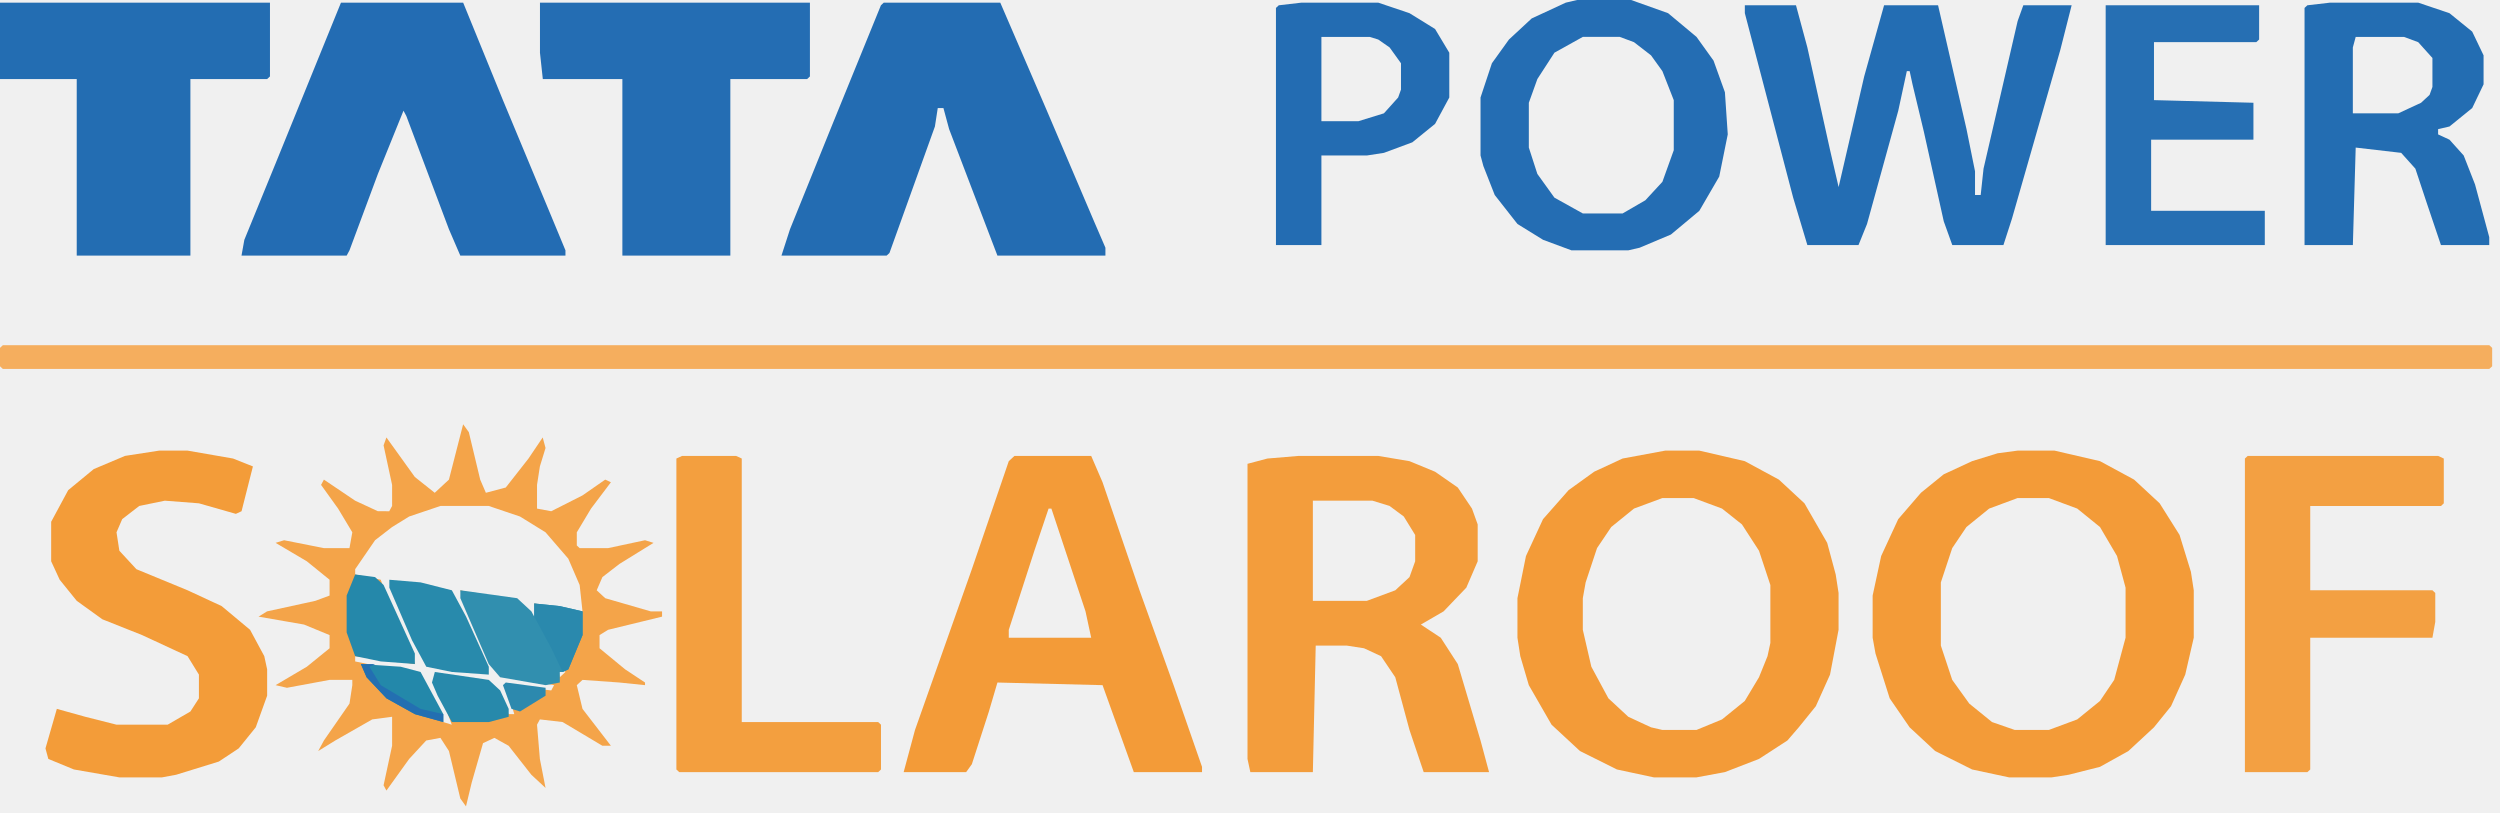
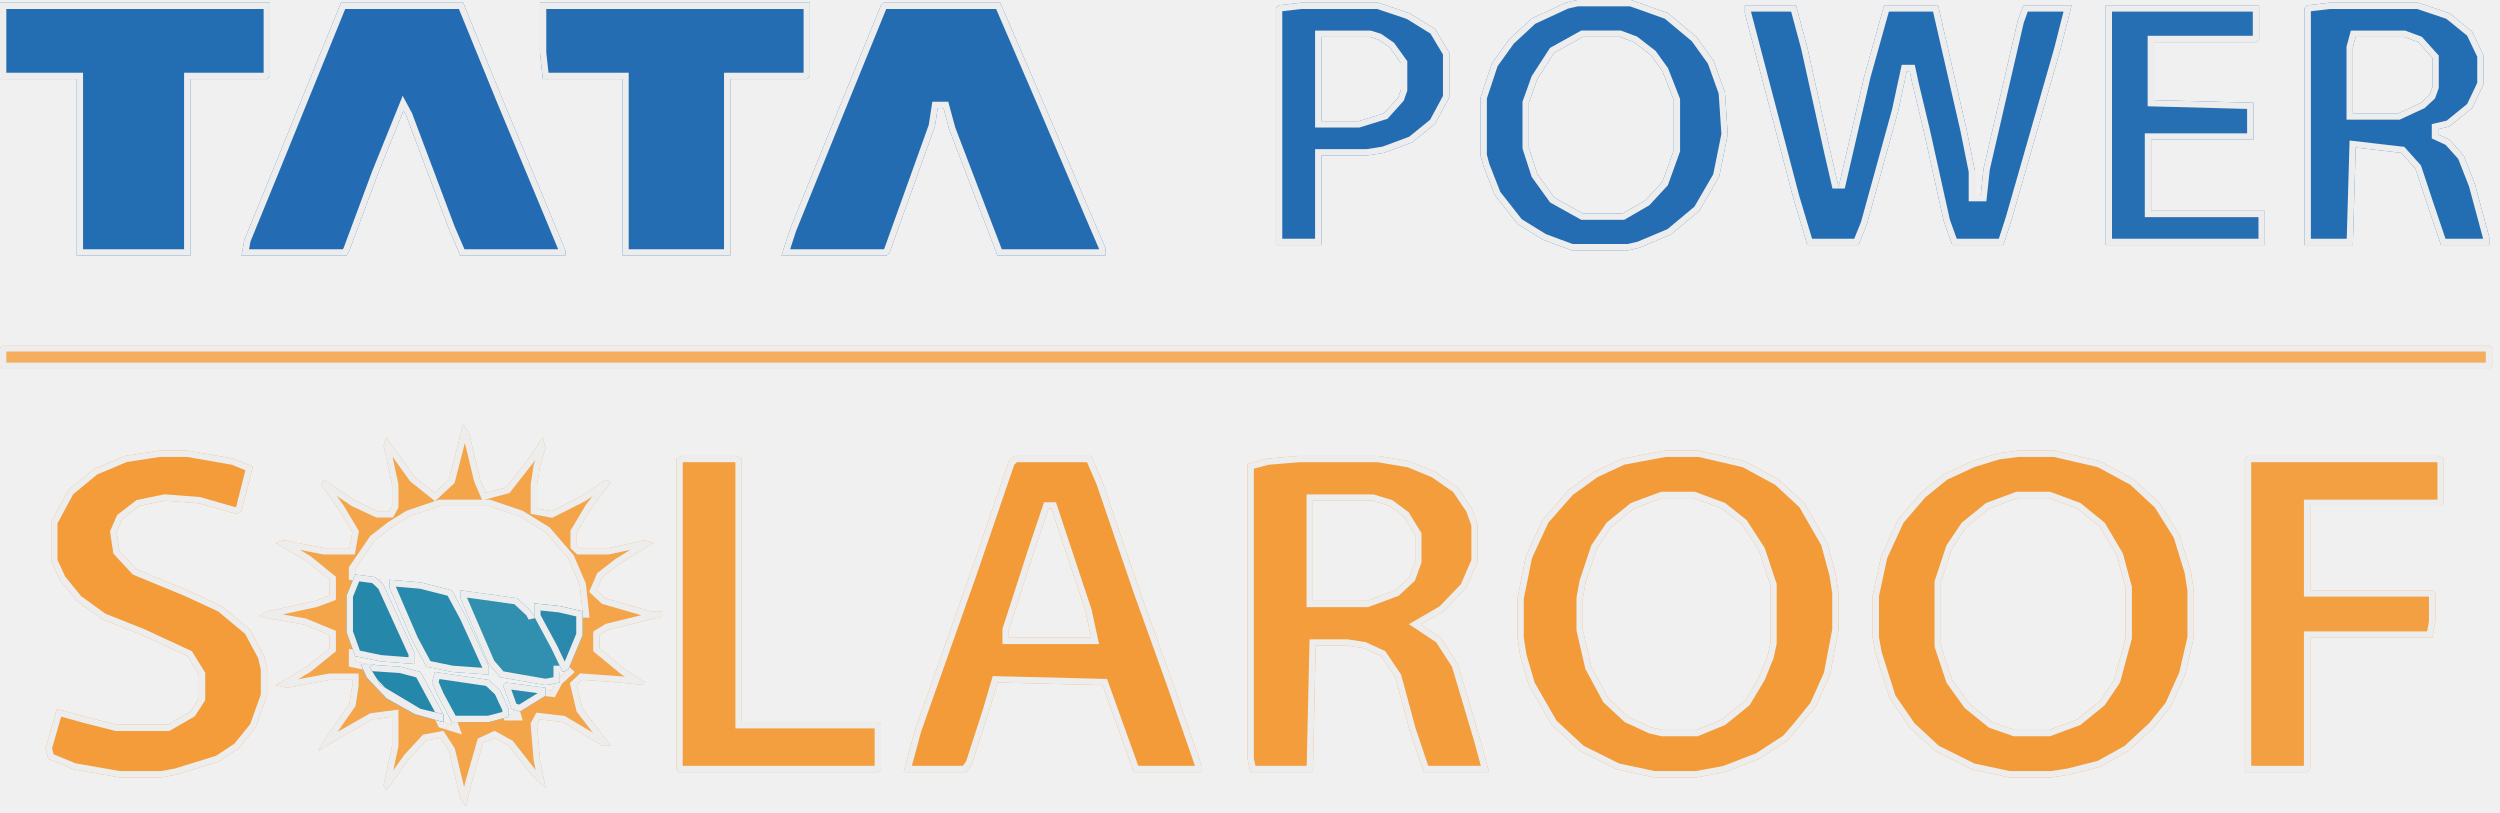
- <svg xmlns="http://www.w3.org/2000/svg" width="514" height="167" viewBox="0 0 514 167" fill="none">
+ <svg xmlns="http://www.w3.org/2000/svg" xmlns:xlink="http://www.w3.org/1999/xlink" width="514" height="167" viewBox="0 0 514 167" fill="none">
  <path d="M0.585 70.976H511.801L512.387 71.518V75.31L511.801 75.852H0.585L0 75.311V71.518L0.585 70.976Z" fill="#F5AE5E" />
-   <path d="M414.813 92.647H422.41L431.756 94.814L438.768 98.606L444.025 103.483L448.118 109.984L450.452 117.569L451.037 121.361V131.114L449.285 138.699L446.362 145.2L442.858 149.535L437.598 154.411L431.756 157.662L425.329 159.287L421.825 159.829H413.061L405.463 158.203L397.87 154.411L392.613 149.534L388.52 143.575L385.601 134.364L385.016 131.113V122.445L386.768 114.318L390.276 106.733L394.947 101.315L399.622 97.522L405.463 94.814L410.723 93.189L414.813 92.647ZM414.813 102.399L408.971 104.566L404.297 108.358L401.378 112.692L399.04 119.736V132.739L401.378 139.783L404.882 144.659L409.557 148.451L414.228 150.077H421.24L427.081 147.909L431.756 144.117L434.679 139.783L437.016 131.114V120.82L435.26 114.318L431.756 108.358L427.081 104.566L421.24 102.399H414.813Z" fill="#F39B38" />
-   <path d="M342.369 92.647H349.378L358.727 94.814L365.739 98.606L370.996 103.483L375.67 111.609L377.422 118.111L378.008 121.903V129.488L376.256 138.699L373.333 145.2L369.829 149.535L367.491 152.244L361.65 156.036L354.638 158.745L348.796 159.829H340.032L332.438 158.203L324.841 154.411L318.999 148.993L314.324 140.866L312.572 134.907L311.987 131.114V122.987L313.739 114.318L317.247 106.733L322.503 100.774L327.763 96.981L333.605 94.272L342.369 92.647ZM341.784 102.399L335.942 104.566L331.267 108.358L328.349 112.692L326.011 119.736L325.426 122.987V129.488L327.178 137.074L330.686 143.575L334.775 147.368L339.446 149.535L341.784 150.077H348.796L354.052 147.909L358.727 144.117L361.65 139.241L363.402 134.907L363.987 132.198V120.278L361.65 113.235L358.142 107.817L354.052 104.566L348.211 102.399L341.784 102.399Z" fill="#F39B38" />
-   <path d="M70.103 0.544H95.225L103.404 20.59L113.335 44.429L116.258 51.472V52.556L94.64 52.556L92.302 47.138L83.538 23.841L82.957 22.757L77.697 35.76L71.855 51.472L71.27 52.555L49.652 52.556L50.237 49.305L56.664 33.593L70.103 0.544Z" fill="#236CB3" />
-   <path d="M181.701 0.544H205.656L215.006 22.216L224.937 45.513L227.274 50.931V52.556L205.071 52.556L195.14 26.55L193.969 22.216H192.803L192.217 26.008L182.872 52.014L182.286 52.556H160.668L162.42 47.138L171.185 25.466L181.119 1.086L181.701 0.544Z" fill="#236CB2" />
-   <path d="M95.221 87.231L96.392 88.856L98.729 98.608L99.896 101.317L103.985 100.233L108.66 94.274L111.579 89.939L112.164 92.107L110.998 95.899L110.412 99.692V104.568L113.335 105.109L119.758 101.859L124.433 98.608L125.604 99.15L121.514 104.568L118.591 109.444V112.153L119.177 112.694L125.018 112.695L132.616 111.07L134.368 111.611L127.356 115.946L123.851 118.655L122.681 121.363L124.433 122.989L133.782 125.697L136.12 125.698V126.782L125.018 129.49L123.266 130.574V133.283L128.526 137.617L132.616 140.326V140.868L127.356 140.326L119.762 139.785L118.591 140.868L119.762 145.744L125.604 153.329H123.851L115.672 148.453L110.998 147.911L110.412 148.995L110.998 156.039L112.164 161.998L109.246 159.289L104.571 153.33L101.648 151.705L99.314 152.788L96.977 160.915L95.806 165.791L94.64 164.166L92.302 154.414L90.55 151.705L87.627 152.246L84.123 156.039L79.449 162.54L78.863 161.457L80.615 153.33V147.37L76.526 147.912L68.932 152.246L65.424 154.414L66.595 152.246L71.855 144.661L72.436 140.869V139.785L67.762 139.785L58.997 141.41L56.66 140.868L63.087 137.076L67.762 133.283V130.575L62.505 128.407L53.156 126.782L54.908 125.698L64.839 123.531L67.762 122.448V119.197L63.087 115.404L56.66 111.611L58.412 111.07L66.595 112.695L71.851 112.695L72.436 109.444L69.514 104.568L66.01 99.692L66.595 98.608L73.022 102.942L77.693 105.109L80.03 105.11L80.615 104.026V99.692L78.863 91.565L79.449 89.94L85.29 98.067L89.38 101.318L92.299 98.609L95.221 87.231ZM90.546 104.026L84.123 106.194L80.615 108.36L77.111 111.069L73.022 117.029V118.112L78.278 119.196L80.03 124.072L84.705 134.367L85.29 136.534L73.022 134.909V135.992L78.278 137.076L85.29 138.159L87.042 139.785L91.132 148.454L92.884 148.996L91.132 144.119L89.38 140.327L89.965 138.701L100.481 140.327L102.233 141.952L104.571 146.828L105.738 146.827L103.985 140.868L113.335 141.952L113.917 140.868L102.819 138.701L101.063 136.534L95.221 122.989L94.636 121.364L99.311 122.448L106.323 123.531L108.66 125.698L109.827 127.866L110.412 126.782L109.827 124.073L118.006 125.698L119.762 125.698L119.177 120.28L116.839 114.862L112.164 109.444L106.908 106.194L100.481 104.026H90.546ZM114.502 136.534L115.087 139.243L116.254 138.159L114.502 136.534Z" fill="#F4A449" />
-   <path d="M267.002 93.734H283.364L289.791 94.817L295.047 96.985L299.722 100.235L302.641 104.57L303.812 107.82V115.405L301.474 120.823L296.799 125.7L292.128 128.408L296.218 131.117L299.722 136.535L304.397 152.247L306.149 158.748H292.71L289.791 150.08L286.868 139.244L283.946 134.91L280.441 133.284L276.937 132.742H270.51L269.925 158.748H257.071L256.486 156.04V95.359L260.576 94.275L267.002 93.734ZM269.925 102.944V123.532H281.027L286.868 121.365L289.791 118.656L290.958 115.405V109.987L288.62 106.195L285.702 104.028L282.194 102.944H269.925Z" fill="#F39D3C" />
-   <path d="M208.575 93.734H224.348L226.685 99.152L234.283 121.365L241.291 140.87L247.136 157.665V158.749L233.112 158.748L226.685 140.869L205.071 140.328L203.315 146.287L199.811 157.123L198.64 158.748H185.79L188.124 150.08L199.811 117.03L207.405 94.817L208.575 93.734ZM215.587 104.57L212.665 113.239L207.405 129.492V131.117L224.348 131.117L223.181 125.699L216.169 104.57H215.587Z" fill="#F39B38" />
+   <mask id="stroke0_118_2" fill="white">
+     <path d="M0.585 70.976H511.801L512.387 71.518V75.31L511.801 75.852H0.585L0 75.311V71.518L0.585 70.976Z" />
+   </mask>
+   <path d="M0.585 70.976H511.801L512.387 71.518V75.31L511.801 75.852H0.585L0 75.311V71.518L0.585 70.976Z" stroke-width="2.6" stroke="#EDEDED" mask="url(#stroke0_118_2)" />
+   <use xlink:href="#stroke1_118_2" fill="#F39B38" />
+   <mask id="stroke2_118_2" fill="white">
+     <use xlink:href="#stroke1_118_2" />
+   </mask>
+   <path d="M414.813 92.647H422.41L431.756 94.814L438.768 98.606L444.025 103.483L448.118 109.984L450.452 117.569L451.037 121.361V131.114L449.285 138.699L446.362 145.2L442.858 149.535L437.598 154.411L431.756 157.662L425.329 159.287L421.825 159.829H413.061L405.463 158.203L397.87 154.411L392.613 149.534L388.52 143.575L385.601 134.364L385.016 131.113V122.445L386.768 114.318L390.276 106.733L394.947 101.315L399.622 97.522L405.463 94.814L410.723 93.189L414.813 92.647ZM414.813 102.399L408.971 104.566L404.297 108.358L401.378 112.692L399.04 119.736V132.739L401.378 139.783L404.882 144.659L409.557 148.451L414.228 150.077H421.24L427.081 147.909L431.756 144.117L434.679 139.783L437.016 131.114V120.82L435.26 114.318L431.756 108.358L427.081 104.566L421.24 102.399H414.813Z" stroke-width="2.6" stroke="#EDEDED" mask="url(#stroke2_118_2)" />
+   <use xlink:href="#stroke3_118_2" fill="#F39B38" />
+   <mask id="stroke4_118_2" fill="white">
+     <use xlink:href="#stroke3_118_2" />
+   </mask>
+   <path d="M342.369 92.647H349.378L358.727 94.814L365.739 98.606L370.996 103.483L375.67 111.609L377.422 118.111L378.008 121.903V129.488L376.256 138.699L373.333 145.2L369.829 149.535L367.491 152.244L361.65 156.036L354.638 158.745L348.796 159.829H340.032L332.438 158.203L324.841 154.411L318.999 148.993L314.324 140.866L312.572 134.907L311.987 131.114V122.987L313.739 114.318L317.247 106.733L322.503 100.774L327.763 96.981L333.605 94.272L342.369 92.647ZM341.784 102.399L335.942 104.566L331.267 108.358L328.349 112.692L326.011 119.736L325.426 122.987V129.488L327.178 137.074L330.686 143.575L334.775 147.368L339.446 149.535L341.784 150.077H348.796L354.052 147.909L358.727 144.117L361.65 139.241L363.402 134.907L363.987 132.198V120.278L361.65 113.235L358.142 107.817L354.052 104.566L348.211 102.399L341.784 102.399Z" stroke-width="2.6" stroke="#EDEDED" mask="url(#stroke4_118_2)" />
+   <use xlink:href="#stroke5_118_2" fill="#236CB3" />
+   <mask id="stroke6_118_2" fill="white">
+     <use xlink:href="#stroke5_118_2" />
+   </mask>
+   <path d="M70.103 0.544H95.225L103.404 20.59L113.335 44.429L116.258 51.472V52.556L94.64 52.556L92.302 47.138L83.538 23.841L82.957 22.757L77.697 35.76L71.855 51.472L71.27 52.555L49.652 52.556L50.237 49.305L56.664 33.593L70.103 0.544Z" stroke-width="2.6" stroke="#EDEDED" mask="url(#stroke6_118_2)" />
+   <use xlink:href="#stroke7_118_2" fill="#236CB2" />
+   <mask id="stroke8_118_2" fill="white">
+     <use xlink:href="#stroke7_118_2" />
+   </mask>
+   <path d="M181.701 0.544H205.656L215.006 22.216L224.937 45.513L227.274 50.931V52.556L205.071 52.556L195.14 26.55L193.969 22.216H192.803L192.217 26.008L182.872 52.014L182.286 52.556H160.668L162.42 47.138L171.185 25.466L181.119 1.086L181.701 0.544Z" stroke-width="2.6" stroke="#EDEDED" mask="url(#stroke8_118_2)" />
+   <use xlink:href="#stroke9_118_2" fill="#F4A449" />
+   <mask id="stroke10_118_2" fill="white">
+     <use xlink:href="#stroke9_118_2" />
+   </mask>
+   <path d="M95.221 87.231L96.392 88.856L98.729 98.608L99.896 101.317L103.985 100.233L108.66 94.274L111.579 89.939L112.164 92.107L110.998 95.899L110.412 99.692V104.568L113.335 105.109L119.758 101.859L124.433 98.608L125.604 99.15L121.514 104.568L118.591 109.444V112.153L119.177 112.694L125.018 112.695L132.616 111.07L134.368 111.611L127.356 115.946L123.851 118.655L122.681 121.363L124.433 122.989L133.782 125.697L136.12 125.698V126.782L125.018 129.49L123.266 130.574V133.283L128.526 137.617L132.616 140.326V140.868L127.356 140.326L119.762 139.785L118.591 140.868L119.762 145.744L125.604 153.329H123.851L115.672 148.453L110.998 147.911L110.412 148.995L110.998 156.039L112.164 161.998L109.246 159.289L104.571 153.33L101.648 151.705L99.314 152.788L96.977 160.915L95.806 165.791L94.64 164.166L92.302 154.414L90.55 151.705L87.627 152.246L84.123 156.039L79.449 162.54L78.863 161.457L80.615 153.33V147.37L76.526 147.912L68.932 152.246L65.424 154.414L66.595 152.246L71.855 144.661L72.436 140.869V139.785L67.762 139.785L58.997 141.41L56.66 140.868L63.087 137.076L67.762 133.283V130.575L62.505 128.407L53.156 126.782L54.908 125.698L64.839 123.531L67.762 122.448V119.197L63.087 115.404L56.66 111.611L58.412 111.07L66.595 112.695L71.851 112.695L72.436 109.444L69.514 104.568L66.01 99.692L66.595 98.608L73.022 102.942L77.693 105.109L80.03 105.11L80.615 104.026V99.692L78.863 91.565L79.449 89.94L85.29 98.067L89.38 101.318L92.299 98.609L95.221 87.231ZM90.546 104.026L84.123 106.194L80.615 108.36L77.111 111.069L73.022 117.029V118.112L78.278 119.196L80.03 124.072L84.705 134.367L85.29 136.534L73.022 134.909V135.992L78.278 137.076L85.29 138.159L87.042 139.785L91.132 148.454L92.884 148.996L91.132 144.119L89.38 140.327L89.965 138.701L100.481 140.327L102.233 141.952L104.571 146.828L105.738 146.827L103.985 140.868L113.335 141.952L113.917 140.868L102.819 138.701L101.063 136.534L95.221 122.989L94.636 121.364L99.311 122.448L106.323 123.531L108.66 125.698L109.827 127.866L110.412 126.782L109.827 124.073L118.006 125.698L119.762 125.698L119.177 120.28L116.839 114.862L112.164 109.444L106.908 106.194L100.481 104.026H90.546ZM114.502 136.534L115.087 139.243L116.254 138.159L114.502 136.534Z" stroke-width="2.6" stroke="#EDEDED" mask="url(#stroke10_118_2)" />
+   <use xlink:href="#stroke11_118_2" fill="#F39D3C" />
+   <mask id="stroke12_118_2" fill="white">
+     <use xlink:href="#stroke11_118_2" />
+   </mask>
+   <path d="M267.002 93.734H283.364L289.791 94.817L295.047 96.985L299.722 100.235L302.641 104.57L303.812 107.82V115.405L301.474 120.823L296.799 125.7L292.128 128.408L296.218 131.117L299.722 136.535L304.397 152.247L306.149 158.748H292.71L289.791 150.08L286.868 139.244L283.946 134.91L280.441 133.284L276.937 132.742H270.51L269.925 158.748H257.071L256.486 156.04V95.359L260.576 94.275L267.002 93.734ZM269.925 102.944V123.532H281.027L286.868 121.365L289.791 118.656L290.958 115.405V109.987L288.62 106.195L285.702 104.028L282.194 102.944H269.925Z" stroke-width="2.6" stroke="#EDEDED" mask="url(#stroke12_118_2)" />
+   <use xlink:href="#stroke13_118_2" fill="#F39B38" />
+   <mask id="stroke14_118_2" fill="white">
+     <use xlink:href="#stroke13_118_2" />
+   </mask>
+   <path d="M208.575 93.734H224.348L226.685 99.152L234.283 121.365L241.291 140.87L247.136 157.665V158.749L233.112 158.748L226.685 140.869L205.071 140.328L203.315 146.287L199.811 157.123L198.64 158.748H185.79L188.124 150.08L199.811 117.03L207.405 94.817L208.575 93.734ZM215.587 104.57L212.665 113.239L207.405 129.492V131.117L224.348 131.117L223.181 125.699L216.169 104.57H215.587Z" stroke-width="2.6" stroke="#EDEDED" mask="url(#stroke14_118_2)" />
  <path d="M0 0.544H55.505V15.714L54.919 16.256H39.147V52.556L15.776 52.556V16.256H0V0.544Z" fill="#236DB2" />
+   <mask id="stroke15_118_2" fill="white">
+     <path d="M0 0.544H55.505V15.714L54.919 16.256H39.147V52.556L15.776 52.556V16.256H0V0.544Z" />
+   </mask>
+   <path d="M0 0.544H55.505V15.714L54.919 16.256H39.147V52.556L15.776 52.556V16.256H0V0.544Z" stroke-width="2.6" stroke="#EDEDED" mask="url(#stroke15_118_2)" />
  <path d="M111.017 0.544H166.521V15.714L165.936 16.256H150.159V52.556L127.96 52.556V16.256H111.602L111.017 10.838V0.544Z" fill="#246DB3" />
-   <path d="M358.738 1.081H369.254L371.592 9.749L376.267 30.879L378.019 38.464L383.279 15.709L387.368 1.081H398.466L404.312 26.545L406.064 35.214V40.09L407.231 40.089L407.816 34.671L414.828 4.331L415.995 1.081H425.93L423.592 10.291L413.657 44.966L411.905 50.383L401.389 50.383L399.637 45.507L395.547 27.086L393.21 17.334L392.625 14.625H392.043L390.287 22.752L383.86 46.049L382.108 50.383H371.592L368.673 40.631L358.738 2.705V1.081Z" fill="#236DB3" />
-   <path d="M32.719 92.647H38.561L47.91 94.272L52 95.897L49.663 105.108L48.496 105.65L40.898 103.483L33.89 102.941L28.63 104.024L25.126 106.733L23.955 109.442L24.541 113.235L28.045 117.027L38.561 121.361L45.573 124.612L51.415 129.488L54.337 134.907L54.923 137.615V143.033L52.585 149.535L49.077 153.869L44.988 156.578L36.224 159.286L33.305 159.829L24.541 159.829L15.191 158.203L9.935 156.036L9.349 153.869L11.687 145.742L17.528 147.368L23.955 148.993H34.472L39.146 146.284L40.898 143.576V138.7L38.561 134.907L29.215 130.573L21.036 127.322L15.776 123.529L12.272 119.195L10.52 115.402V107.276L14.024 100.774L19.284 96.44L25.707 93.731L32.719 92.647Z" fill="#F39C39" />
-   <path d="M462.131 93.734H501.278L502.444 94.275V103.486L501.863 104.027H474.985V121.365H500.107L500.692 121.907V127.866L500.107 131.117H474.985V158.207L474.4 158.748H461.55V94.275L462.131 93.734Z" fill="#F3A042" />
-   <path d="M324.259 0H335.361L342.958 2.709L348.8 7.585L352.304 12.461L354.642 18.963L355.227 27.631L353.475 36.3L349.382 43.344L343.54 48.22L337.113 50.929L334.776 51.47L323.093 51.47L317.251 49.303L311.991 46.052L307.316 40.093L304.979 34.133L304.397 31.966V20.047L306.735 13.003L310.239 8.127L314.914 3.793L321.926 0.542L324.259 0ZM325.43 7.585L319.588 10.836L316.08 16.254L314.328 21.13V30.34L316.08 35.758L319.588 40.635L325.43 43.886L333.609 43.885L338.284 41.176L341.788 37.384L344.125 30.883V20.588L341.788 14.628L339.45 11.378L335.946 8.669L333.024 7.585H325.43Z" fill="#246DB3" />
-   <path d="M479.074 0.544H497.184L503.611 2.711L508.286 6.504L510.623 11.38V17.339L508.286 22.216L503.611 26.008L501.274 26.55V27.633L503.611 28.717L506.534 31.968L508.868 37.928L511.79 48.763V50.389L501.859 50.389L498.936 41.72L496.599 34.676L493.68 31.426L484.331 30.342L483.749 50.389H473.814V1.628L474.399 1.086L479.074 0.544ZM484.331 7.587L483.745 9.754V23.299L493.095 23.299L497.77 21.132L499.522 19.507L500.107 17.882V11.922L497.184 8.671L494.265 7.587H484.331Z" fill="#236DB2" />
-   <path d="M140.236 93.734H151.337L152.504 94.275V148.455H180.549L181.131 148.996V158.206L180.549 158.748L139.65 158.748L139.065 158.207V94.275L140.236 93.734Z" fill="#F39F3F" />
-   <path d="M432.927 1.081H464.476V8.124L463.891 8.665H442.858V20.585L463.305 21.126V28.711L442.273 28.712V43.34H465.643V50.383H432.927V1.081Z" fill="#266FB3" />
-   <path d="M267.591 0.544H283.368L289.795 2.711L295.051 5.962L297.974 10.838V20.048L295.051 25.466L290.38 29.259L284.535 31.426L281.03 31.968H271.681V50.389H262.335V1.628L262.92 1.086L267.591 0.544ZM271.681 7.587V24.924H279.278L284.535 23.299L287.457 20.048L288.042 18.423V13.005L285.705 9.754L283.368 8.129L281.616 7.587H271.681Z" fill="#236CB2" />
-   <path d="M94.648 121.363L106.331 122.989L109.253 125.697L109.835 126.781V124.072L115.095 124.614L119.77 125.698V130.574L116.847 137.618L115.68 138.159L115.095 138.159V140.326L112.172 140.868L102.827 139.242L100.489 136.533L94.648 122.989V121.363Z" fill="#318FAF" />
-   <path d="M80.049 119.196L86.475 119.737L92.902 121.363L95.825 126.78L100.496 137.075V138.7L92.902 138.158L87.642 137.075L84.723 131.657L80.049 120.821V119.196Z" fill="#288AAC" />
-   <path d="M73.022 118.108L77.111 118.65L78.867 120.276L85.294 134.362V136.529L78.282 135.988L73.022 134.904L71.27 130.028V122.442L73.022 118.108Z" fill="#2588AA" />
-   <path d="M89.398 138.161L100.496 139.786L102.834 141.954L104.586 145.746V147.372L100.496 148.455H92.903L89.98 143.037L88.813 140.328L89.398 138.161Z" fill="#2789AB" />
+   <mask id="stroke16_118_2" fill="white">
+     <path d="M111.017 0.544H166.521V15.714L165.936 16.256H150.159V52.556L127.96 52.556V16.256H111.602L111.017 10.838V0.544Z" />
+   </mask>
+   <path d="M111.017 0.544H166.521V15.714L165.936 16.256H150.159V52.556L127.96 52.556V16.256H111.602L111.017 10.838V0.544Z" stroke-width="2.6" stroke="#EDEDED" mask="url(#stroke16_118_2)" />
+   <use xlink:href="#stroke17_118_2" fill="#236DB3" />
+   <mask id="stroke18_118_2" fill="white">
+     <use xlink:href="#stroke17_118_2" />
+   </mask>
+   <path d="M358.738 1.081H369.254L371.592 9.749L376.267 30.879L378.019 38.464L383.279 15.709L387.368 1.081H398.466L404.312 26.545L406.064 35.214V40.09L407.231 40.089L407.816 34.671L414.828 4.331L415.995 1.081H425.93L423.592 10.291L413.657 44.966L411.905 50.383L401.389 50.383L399.637 45.507L395.547 27.086L393.21 17.334L392.625 14.625H392.043L390.287 22.752L383.86 46.049L382.108 50.383H371.592L368.673 40.631L358.738 2.705V1.081Z" stroke-width="2.6" stroke="#EDEDED" mask="url(#stroke18_118_2)" />
+   <use xlink:href="#stroke19_118_2" fill="#F39C39" />
+   <mask id="stroke20_118_2" fill="white">
+     <use xlink:href="#stroke19_118_2" />
+   </mask>
+   <path d="M32.719 92.647H38.561L47.91 94.272L52 95.897L49.663 105.108L48.496 105.65L40.898 103.483L33.89 102.941L28.63 104.024L25.126 106.733L23.955 109.442L24.541 113.235L28.045 117.027L38.561 121.361L45.573 124.612L51.415 129.488L54.337 134.907L54.923 137.615V143.033L52.585 149.535L49.077 153.869L44.988 156.578L36.224 159.286L33.305 159.829L24.541 159.829L15.191 158.203L9.935 156.036L9.349 153.869L11.687 145.742L17.528 147.368L23.955 148.993H34.472L39.146 146.284L40.898 143.576V138.7L38.561 134.907L29.215 130.573L21.036 127.322L15.776 123.529L12.272 119.195L10.52 115.402V107.276L14.024 100.774L19.284 96.44L25.707 93.731L32.719 92.647Z" stroke-width="2.6" stroke="#EDEDED" mask="url(#stroke20_118_2)" />
+   <use xlink:href="#stroke21_118_2" fill="#F3A042" />
+   <mask id="stroke22_118_2" fill="white">
+     <use xlink:href="#stroke21_118_2" />
+   </mask>
+   <path d="M462.131 93.734H501.278L502.444 94.275V103.486L501.863 104.027H474.985V121.365H500.107L500.692 121.907V127.866L500.107 131.117H474.985V158.207L474.4 158.748H461.55V94.275L462.131 93.734Z" stroke-width="2.6" stroke="#EDEDED" mask="url(#stroke22_118_2)" />
+   <use xlink:href="#stroke23_118_2" fill="#246DB3" />
+   <mask id="stroke24_118_2" fill="white">
+     <use xlink:href="#stroke23_118_2" />
+   </mask>
+   <path d="M324.259 0H335.361L342.958 2.709L348.8 7.585L352.304 12.461L354.642 18.963L355.227 27.631L353.475 36.3L349.382 43.344L343.54 48.22L337.113 50.929L334.776 51.47L323.093 51.47L317.251 49.303L311.991 46.052L307.316 40.093L304.979 34.133L304.397 31.966V20.047L306.735 13.003L310.239 8.127L314.914 3.793L321.926 0.542L324.259 0ZM325.43 7.585L319.588 10.836L316.08 16.254L314.328 21.13V30.34L316.08 35.758L319.588 40.635L325.43 43.886L333.609 43.885L338.284 41.176L341.788 37.384L344.125 30.883V20.588L341.788 14.628L339.45 11.378L335.946 8.669L333.024 7.585H325.43Z" stroke-width="2.6" stroke="#EDEDED" mask="url(#stroke24_118_2)" />
+   <use xlink:href="#stroke25_118_2" fill="#236DB2" />
+   <mask id="stroke26_118_2" fill="white">
+     <use xlink:href="#stroke25_118_2" />
+   </mask>
+   <path d="M479.074 0.544H497.184L503.611 2.711L508.286 6.504L510.623 11.38V17.339L508.286 22.216L503.611 26.008L501.274 26.55V27.633L503.611 28.717L506.534 31.968L508.868 37.928L511.79 48.763V50.389L501.859 50.389L498.936 41.72L496.599 34.676L493.68 31.426L484.331 30.342L483.749 50.389H473.814V1.628L474.399 1.086L479.074 0.544ZM484.331 7.587L483.745 9.754V23.299L493.095 23.299L497.77 21.132L499.522 19.507L500.107 17.882V11.922L497.184 8.671L494.265 7.587H484.331Z" stroke-width="2.6" stroke="#EDEDED" mask="url(#stroke26_118_2)" />
+   <use xlink:href="#stroke27_118_2" fill="#F39F3F" />
+   <mask id="stroke28_118_2" fill="white">
+     <use xlink:href="#stroke27_118_2" />
+   </mask>
+   <path d="M140.236 93.734H151.337L152.504 94.275V148.455H180.549L181.131 148.996V158.206L180.549 158.748L139.65 158.748L139.065 158.207V94.275L140.236 93.734Z" stroke-width="2.6" stroke="#EDEDED" mask="url(#stroke28_118_2)" />
+   <use xlink:href="#stroke29_118_2" fill="#266FB3" />
+   <mask id="stroke30_118_2" fill="white">
+     <use xlink:href="#stroke29_118_2" />
+   </mask>
+   <path d="M432.927 1.081H464.476V8.124L463.891 8.665H442.858V20.585L463.305 21.126V28.711L442.273 28.712V43.34H465.643V50.383H432.927V1.081Z" stroke-width="2.6" stroke="#EDEDED" mask="url(#stroke30_118_2)" />
+   <use xlink:href="#stroke31_118_2" fill="#236CB2" />
+   <mask id="stroke32_118_2" fill="white">
+     <use xlink:href="#stroke31_118_2" />
+   </mask>
+   <path d="M267.591 0.544H283.368L289.795 2.711L295.051 5.962L297.974 10.838V20.048L295.051 25.466L290.38 29.259L284.535 31.426L281.03 31.968H271.681V50.389H262.335V1.628L262.92 1.086L267.591 0.544ZM271.681 7.587V24.924H279.278L284.535 23.299L287.457 20.048L288.042 18.423V13.005L285.705 9.754L283.368 8.129L281.616 7.587H271.681Z" stroke-width="2.6" stroke="#EDEDED" mask="url(#stroke32_118_2)" />
+   <use xlink:href="#stroke33_118_2" fill="#318FAF" />
+   <mask id="stroke34_118_2" fill="white">
+     <use xlink:href="#stroke33_118_2" />
+   </mask>
+   <path d="M94.648 121.363L106.331 122.989L109.253 125.697L109.835 126.781V124.072L115.095 124.614L119.77 125.698V130.574L116.847 137.618L115.68 138.159L115.095 138.159V140.326L112.172 140.868L102.827 139.242L100.489 136.533L94.648 122.989V121.363Z" stroke-width="2.6" stroke="#EDEDED" mask="url(#stroke34_118_2)" />
+   <use xlink:href="#stroke35_118_2" fill="#288AAC" />
+   <mask id="stroke36_118_2" fill="white">
+     <use xlink:href="#stroke35_118_2" />
+   </mask>
+   <path d="M80.049 119.196L86.475 119.737L92.902 121.363L95.825 126.78L100.496 137.075V138.7L92.902 138.158L87.642 137.075L84.723 131.657L80.049 120.821V119.196Z" stroke-width="2.6" stroke="#EDEDED" mask="url(#stroke36_118_2)" />
+   <use xlink:href="#stroke37_118_2" fill="#2588AA" />
+   <mask id="stroke38_118_2" fill="white">
+     <use xlink:href="#stroke37_118_2" />
+   </mask>
+   <path d="M73.022 118.108L77.111 118.65L78.867 120.276L85.294 134.362V136.529L78.282 135.988L73.022 134.904L71.27 130.028V122.442L73.022 118.108Z" stroke-width="2.6" stroke="#EDEDED" mask="url(#stroke38_118_2)" />
+   <use xlink:href="#stroke39_118_2" fill="#2789AB" />
+   <mask id="stroke40_118_2" fill="white">
+     <use xlink:href="#stroke39_118_2" />
+   </mask>
+   <path d="M89.398 138.161L100.496 139.786L102.834 141.954L104.586 145.746V147.372L100.496 148.455H92.903L89.98 143.037L88.813 140.328L89.398 138.161Z" stroke-width="2.6" stroke="#EDEDED" mask="url(#stroke40_118_2)" />
  <path d="M74.2 136.537L82.383 137.079L86.472 138.162L91.143 146.831V148.456L85.302 146.831L79.46 143.58L75.371 139.246L74.2 136.537Z" fill="#2388AA" />
+   <mask id="stroke41_118_2" fill="white">
+     <path d="M74.2 136.537L82.383 137.079L86.472 138.162L91.143 146.831V148.456L85.302 146.831L79.46 143.58L75.371 139.246L74.2 136.537Z" />
+   </mask>
+   <path d="M74.2 136.537L82.383 137.079L86.472 138.162L91.143 146.831V148.456L85.302 146.831L79.46 143.58L75.371 139.246L74.2 136.537Z" stroke-width="2.6" stroke="#EDEDED" mask="url(#stroke41_118_2)" />
  <path d="M109.842 124.074L115.102 124.617L119.777 125.7V130.576L116.854 137.62L115.688 138.161L113.35 133.285L109.842 126.783V124.074Z" fill="#2A89AD" />
+   <mask id="stroke42_118_2" fill="white">
+     <path d="M109.842 124.074L115.102 124.617L119.777 125.7V130.576L116.854 137.62L115.688 138.161L113.35 133.285L109.842 126.783V124.074Z" />
+   </mask>
+   <path d="M109.842 124.074L115.102 124.617L119.777 125.7V130.576L116.854 137.62L115.688 138.161L113.35 133.285L109.842 126.783V124.074Z" stroke-width="2.6" stroke="#EDEDED" mask="url(#stroke42_118_2)" />
  <path d="M103.993 140.322L112.172 141.405V143.031L106.916 146.282L105.164 145.74L103.408 140.864L103.993 140.322Z" fill="#2C89AE" />
-   <path d="M74.2 136.537H77.123L75.956 137.079L78.289 140.871L86.472 145.748L91.143 146.831V148.456L85.302 146.831L79.46 143.58L75.371 139.246L74.2 136.537Z" fill="#236FB1" />
+   <mask id="stroke43_118_2" fill="white">
+     <path d="M103.993 140.322L112.172 141.405V143.031L106.916 146.282L105.164 145.74L103.408 140.864L103.993 140.322Z" />
+   </mask>
+   <path d="M103.993 140.322L112.172 141.405V143.031L106.916 146.282L105.164 145.74L103.408 140.864L103.993 140.322Z" stroke-width="2.6" stroke="#EDEDED" mask="url(#stroke43_118_2)" />
+   <use xlink:href="#stroke44_118_2" fill="#236FB1" />
+   <mask id="stroke45_118_2" fill="white">
+     <use xlink:href="#stroke44_118_2" />
+   </mask>
+   <path d="M74.2 136.537H77.123L75.956 137.079L78.289 140.871L86.472 145.748L91.143 146.831V148.456L85.302 146.831L79.46 143.58L75.371 139.246L74.2 136.537Z" stroke-width="2.6" stroke="#EDEDED" mask="url(#stroke45_118_2)" />
+   <defs>
+     <path id="stroke1_118_2" d="M414.813 92.647H422.41L431.756 94.814L438.768 98.606L444.025 103.483L448.118 109.984L450.452 117.569L451.037 121.361V131.114L449.285 138.699L446.362 145.2L442.858 149.535L437.598 154.411L431.756 157.662L425.329 159.287L421.825 159.829H413.061L405.463 158.203L397.87 154.411L392.613 149.534L388.52 143.575L385.601 134.364L385.016 131.113V122.445L386.768 114.318L390.276 106.733L394.947 101.315L399.622 97.522L405.463 94.814L410.723 93.189L414.813 92.647ZM414.813 102.399L408.971 104.566L404.297 108.358L401.378 112.692L399.04 119.736V132.739L401.378 139.783L404.882 144.659L409.557 148.451L414.228 150.077H421.24L427.081 147.909L431.756 144.117L434.679 139.783L437.016 131.114V120.82L435.26 114.318L431.756 108.358L427.081 104.566L421.24 102.399H414.813Z" />
+     <path id="stroke3_118_2" d="M342.369 92.647H349.378L358.727 94.814L365.739 98.606L370.996 103.483L375.67 111.609L377.422 118.111L378.008 121.903V129.488L376.256 138.699L373.333 145.2L369.829 149.535L367.491 152.244L361.65 156.036L354.638 158.745L348.796 159.829H340.032L332.438 158.203L324.841 154.411L318.999 148.993L314.324 140.866L312.572 134.907L311.987 131.114V122.987L313.739 114.318L317.247 106.733L322.503 100.774L327.763 96.981L333.605 94.272L342.369 92.647ZM341.784 102.399L335.942 104.566L331.267 108.358L328.349 112.692L326.011 119.736L325.426 122.987V129.488L327.178 137.074L330.686 143.575L334.775 147.368L339.446 149.535L341.784 150.077H348.796L354.052 147.909L358.727 144.117L361.65 139.241L363.402 134.907L363.987 132.198V120.278L361.65 113.235L358.142 107.817L354.052 104.566L348.211 102.399L341.784 102.399Z" />
+     <path id="stroke5_118_2" d="M70.103 0.544H95.225L103.404 20.59L113.335 44.429L116.258 51.472V52.556L94.64 52.556L92.302 47.138L83.538 23.841L82.957 22.757L77.697 35.76L71.855 51.472L71.27 52.555L49.652 52.556L50.237 49.305L56.664 33.593L70.103 0.544Z" />
+     <path id="stroke7_118_2" d="M181.701 0.544H205.656L215.006 22.216L224.937 45.513L227.274 50.931V52.556L205.071 52.556L195.14 26.55L193.969 22.216H192.803L192.217 26.008L182.872 52.014L182.286 52.556H160.668L162.42 47.138L171.185 25.466L181.119 1.086L181.701 0.544Z" />
+     <path id="stroke9_118_2" d="M95.221 87.231L96.392 88.856L98.729 98.608L99.896 101.317L103.985 100.233L108.66 94.274L111.579 89.939L112.164 92.107L110.998 95.899L110.412 99.692V104.568L113.335 105.109L119.758 101.859L124.433 98.608L125.604 99.15L121.514 104.568L118.591 109.444V112.153L119.177 112.694L125.018 112.695L132.616 111.07L134.368 111.611L127.356 115.946L123.851 118.655L122.681 121.363L124.433 122.989L133.782 125.697L136.12 125.698V126.782L125.018 129.49L123.266 130.574V133.283L128.526 137.617L132.616 140.326V140.868L127.356 140.326L119.762 139.785L118.591 140.868L119.762 145.744L125.604 153.329H123.851L115.672 148.453L110.998 147.911L110.412 148.995L110.998 156.039L112.164 161.998L109.246 159.289L104.571 153.33L101.648 151.705L99.314 152.788L96.977 160.915L95.806 165.791L94.64 164.166L92.302 154.414L90.55 151.705L87.627 152.246L84.123 156.039L79.449 162.54L78.863 161.457L80.615 153.33V147.37L76.526 147.912L68.932 152.246L65.424 154.414L66.595 152.246L71.855 144.661L72.436 140.869V139.785L67.762 139.785L58.997 141.41L56.66 140.868L63.087 137.076L67.762 133.283V130.575L62.505 128.407L53.156 126.782L54.908 125.698L64.839 123.531L67.762 122.448V119.197L63.087 115.404L56.66 111.611L58.412 111.07L66.595 112.695L71.851 112.695L72.436 109.444L69.514 104.568L66.01 99.692L66.595 98.608L73.022 102.942L77.693 105.109L80.03 105.11L80.615 104.026V99.692L78.863 91.565L79.449 89.94L85.29 98.067L89.38 101.318L92.299 98.609L95.221 87.231ZM90.546 104.026L84.123 106.194L80.615 108.36L77.111 111.069L73.022 117.029V118.112L78.278 119.196L80.03 124.072L84.705 134.367L85.29 136.534L73.022 134.909V135.992L78.278 137.076L85.29 138.159L87.042 139.785L91.132 148.454L92.884 148.996L91.132 144.119L89.38 140.327L89.965 138.701L100.481 140.327L102.233 141.952L104.571 146.828L105.738 146.827L103.985 140.868L113.335 141.952L113.917 140.868L102.819 138.701L101.063 136.534L95.221 122.989L94.636 121.364L99.311 122.448L106.323 123.531L108.66 125.698L109.827 127.866L110.412 126.782L109.827 124.073L118.006 125.698L119.762 125.698L119.177 120.28L116.839 114.862L112.164 109.444L106.908 106.194L100.481 104.026H90.546ZM114.502 136.534L115.087 139.243L116.254 138.159L114.502 136.534Z" />
+     <path id="stroke11_118_2" d="M267.002 93.734H283.364L289.791 94.817L295.047 96.985L299.722 100.235L302.641 104.57L303.812 107.82V115.405L301.474 120.823L296.799 125.7L292.128 128.408L296.218 131.117L299.722 136.535L304.397 152.247L306.149 158.748H292.71L289.791 150.08L286.868 139.244L283.946 134.91L280.441 133.284L276.937 132.742H270.51L269.925 158.748H257.071L256.486 156.04V95.359L260.576 94.275L267.002 93.734ZM269.925 102.944V123.532H281.027L286.868 121.365L289.791 118.656L290.958 115.405V109.987L288.62 106.195L285.702 104.028L282.194 102.944H269.925Z" />
+     <path id="stroke13_118_2" d="M208.575 93.734H224.348L226.685 99.152L234.283 121.365L241.291 140.87L247.136 157.665V158.749L233.112 158.748L226.685 140.869L205.071 140.328L203.315 146.287L199.811 157.123L198.64 158.748H185.79L188.124 150.08L199.811 117.03L207.405 94.817L208.575 93.734ZM215.587 104.57L212.665 113.239L207.405 129.492V131.117L224.348 131.117L223.181 125.699L216.169 104.57H215.587Z" />
+     <path id="stroke17_118_2" d="M358.738 1.081H369.254L371.592 9.749L376.267 30.879L378.019 38.464L383.279 15.709L387.368 1.081H398.466L404.312 26.545L406.064 35.214V40.09L407.231 40.089L407.816 34.671L414.828 4.331L415.995 1.081H425.93L423.592 10.291L413.657 44.966L411.905 50.383L401.389 50.383L399.637 45.507L395.547 27.086L393.21 17.334L392.625 14.625H392.043L390.287 22.752L383.86 46.049L382.108 50.383H371.592L368.673 40.631L358.738 2.705V1.081Z" />
+     <path id="stroke19_118_2" d="M32.719 92.647H38.561L47.91 94.272L52 95.897L49.663 105.108L48.496 105.65L40.898 103.483L33.89 102.941L28.63 104.024L25.126 106.733L23.955 109.442L24.541 113.235L28.045 117.027L38.561 121.361L45.573 124.612L51.415 129.488L54.337 134.907L54.923 137.615V143.033L52.585 149.535L49.077 153.869L44.988 156.578L36.224 159.286L33.305 159.829L24.541 159.829L15.191 158.203L9.935 156.036L9.349 153.869L11.687 145.742L17.528 147.368L23.955 148.993H34.472L39.146 146.284L40.898 143.576V138.7L38.561 134.907L29.215 130.573L21.036 127.322L15.776 123.529L12.272 119.195L10.52 115.402V107.276L14.024 100.774L19.284 96.44L25.707 93.731L32.719 92.647Z" />
+     <path id="stroke21_118_2" d="M462.131 93.734H501.278L502.444 94.275V103.486L501.863 104.027H474.985V121.365H500.107L500.692 121.907V127.866L500.107 131.117H474.985V158.207L474.4 158.748H461.55V94.275L462.131 93.734Z" />
+     <path id="stroke23_118_2" d="M324.259 0H335.361L342.958 2.709L348.8 7.585L352.304 12.461L354.642 18.963L355.227 27.631L353.475 36.3L349.382 43.344L343.54 48.22L337.113 50.929L334.776 51.47L323.093 51.47L317.251 49.303L311.991 46.052L307.316 40.093L304.979 34.133L304.397 31.966V20.047L306.735 13.003L310.239 8.127L314.914 3.793L321.926 0.542L324.259 0ZM325.43 7.585L319.588 10.836L316.08 16.254L314.328 21.13V30.34L316.08 35.758L319.588 40.635L325.43 43.886L333.609 43.885L338.284 41.176L341.788 37.384L344.125 30.883V20.588L341.788 14.628L339.45 11.378L335.946 8.669L333.024 7.585H325.43Z" />
+     <path id="stroke25_118_2" d="M479.074 0.544H497.184L503.611 2.711L508.286 6.504L510.623 11.38V17.339L508.286 22.216L503.611 26.008L501.274 26.55V27.633L503.611 28.717L506.534 31.968L508.868 37.928L511.79 48.763V50.389L501.859 50.389L498.936 41.72L496.599 34.676L493.68 31.426L484.331 30.342L483.749 50.389H473.814V1.628L474.399 1.086L479.074 0.544ZM484.331 7.587L483.745 9.754V23.299L493.095 23.299L497.77 21.132L499.522 19.507L500.107 17.882V11.922L497.184 8.671L494.265 7.587H484.331Z" />
+     <path id="stroke27_118_2" d="M140.236 93.734H151.337L152.504 94.275V148.455H180.549L181.131 148.996V158.206L180.549 158.748L139.65 158.748L139.065 158.207V94.275L140.236 93.734Z" />
+     <path id="stroke29_118_2" d="M432.927 1.081H464.476V8.124L463.891 8.665H442.858V20.585L463.305 21.126V28.711L442.273 28.712V43.34H465.643V50.383H432.927V1.081Z" />
+     <path id="stroke31_118_2" d="M267.591 0.544H283.368L289.795 2.711L295.051 5.962L297.974 10.838V20.048L295.051 25.466L290.38 29.259L284.535 31.426L281.03 31.968H271.681V50.389H262.335V1.628L262.92 1.086L267.591 0.544ZM271.681 7.587V24.924H279.278L284.535 23.299L287.457 20.048L288.042 18.423V13.005L285.705 9.754L283.368 8.129L281.616 7.587H271.681Z" />
+     <path id="stroke33_118_2" d="M94.648 121.363L106.331 122.989L109.253 125.697L109.835 126.781V124.072L115.095 124.614L119.77 125.698V130.574L116.847 137.618L115.68 138.159L115.095 138.159V140.326L112.172 140.868L102.827 139.242L100.489 136.533L94.648 122.989V121.363Z" />
+     <path id="stroke35_118_2" d="M80.049 119.196L86.475 119.737L92.902 121.363L95.825 126.78L100.496 137.075V138.7L92.902 138.158L87.642 137.075L84.723 131.657L80.049 120.821V119.196Z" />
+     <path id="stroke37_118_2" d="M73.022 118.108L77.111 118.65L78.867 120.276L85.294 134.362V136.529L78.282 135.988L73.022 134.904L71.27 130.028V122.442L73.022 118.108Z" />
+     <path id="stroke39_118_2" d="M89.398 138.161L100.496 139.786L102.834 141.954L104.586 145.746V147.372L100.496 148.455H92.903L89.98 143.037L88.813 140.328L89.398 138.161Z" />
+     <path id="stroke44_118_2" d="M74.2 136.537H77.123L75.956 137.079L78.289 140.871L86.472 145.748L91.143 146.831V148.456L85.302 146.831L79.46 143.58L75.371 139.246L74.2 136.537Z" />
+   </defs>
</svg>
